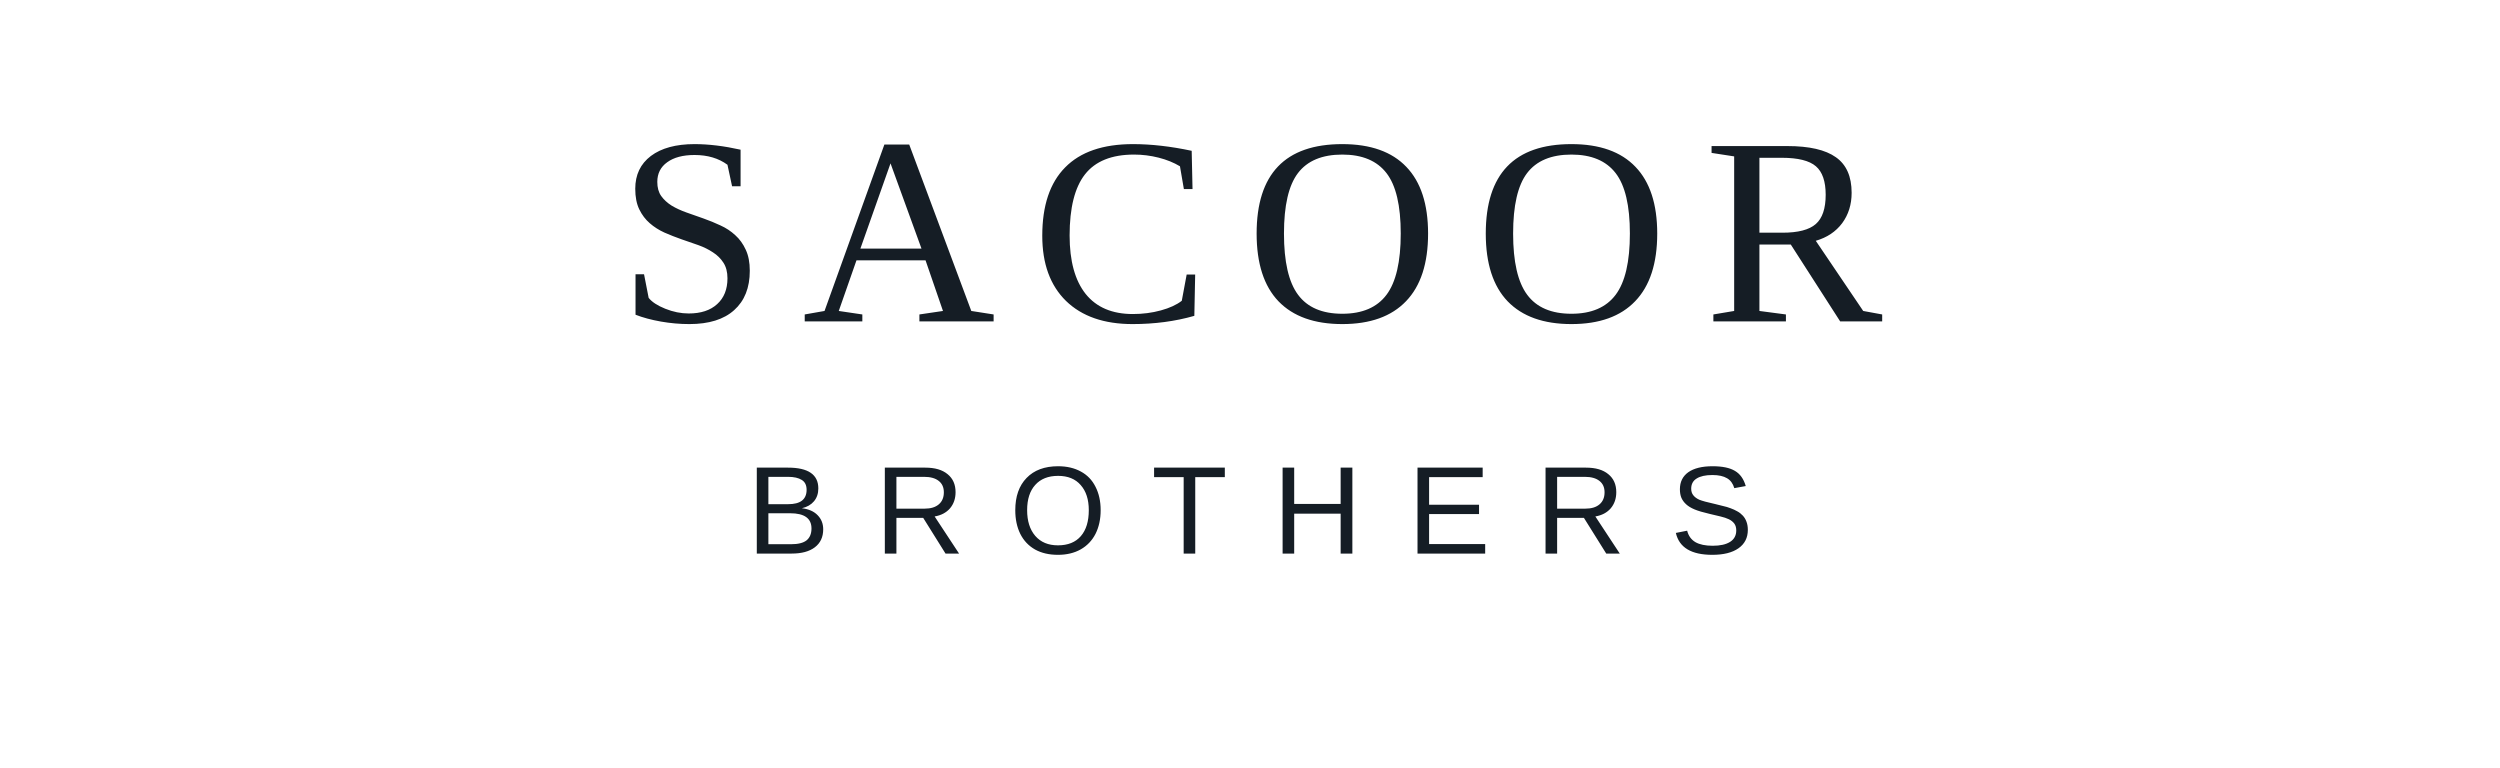
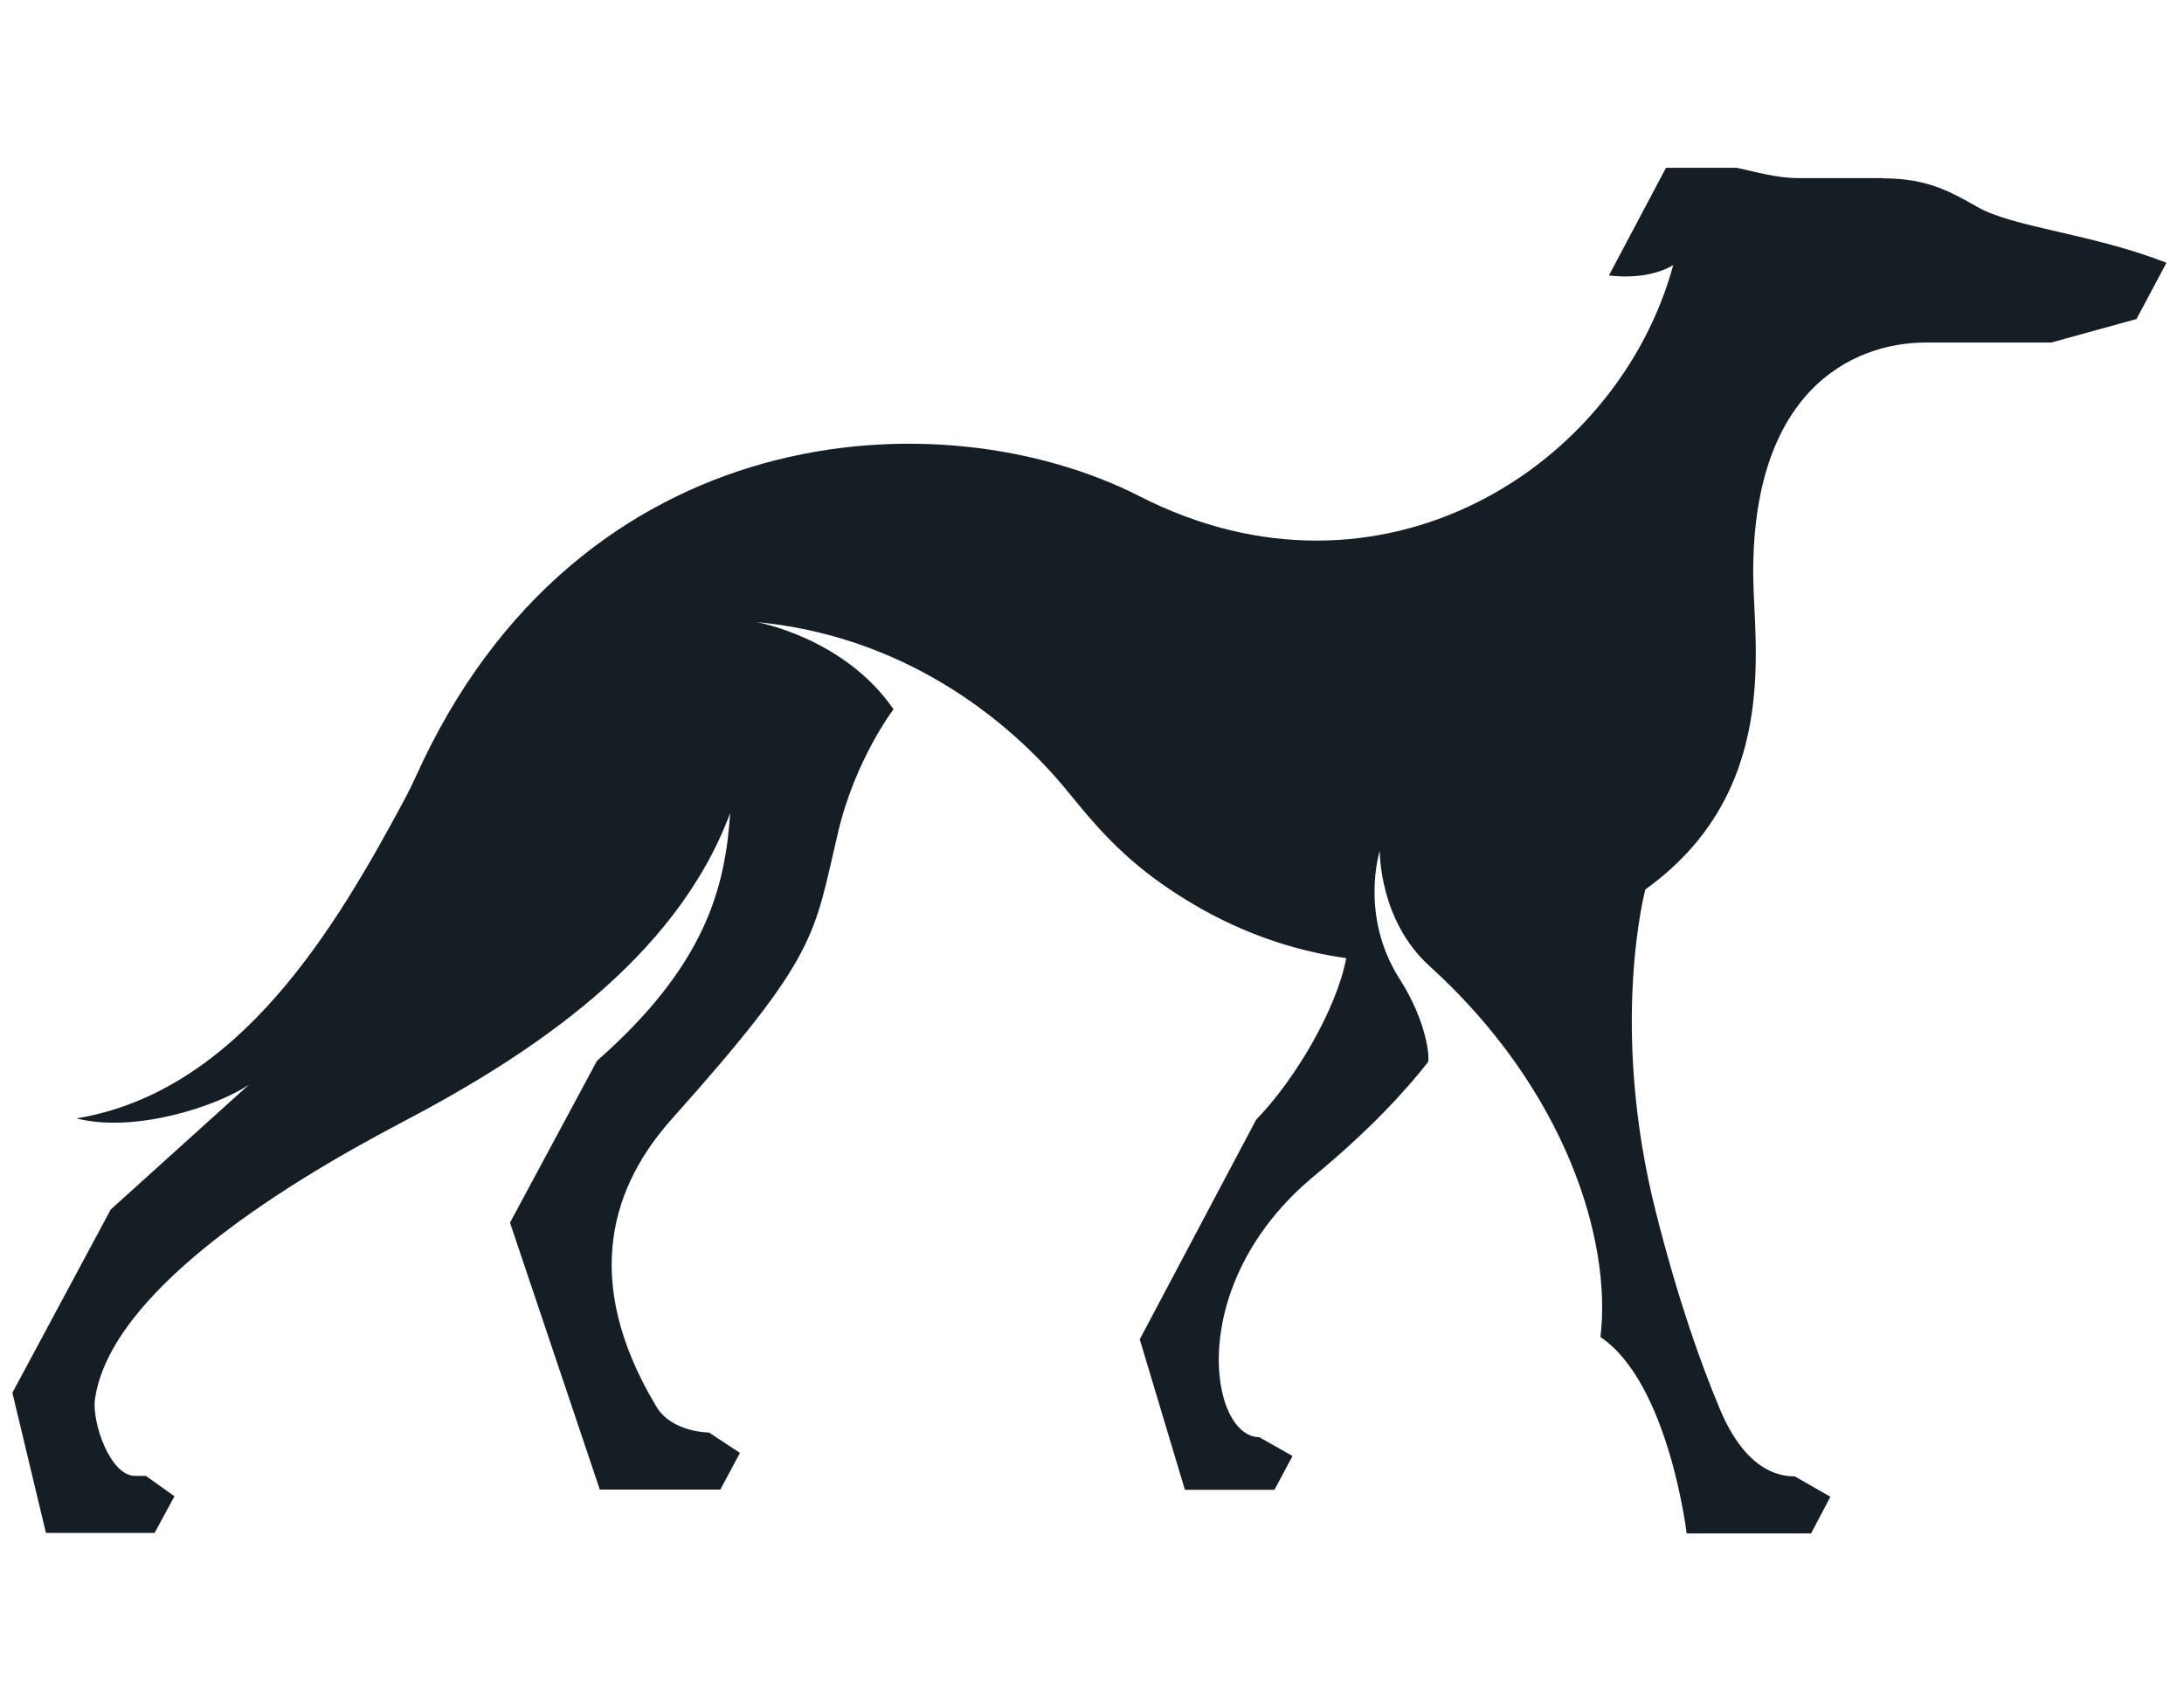
- <svg xmlns="http://www.w3.org/2000/svg" width="280" height="86" viewBox="0 0 280 86" role="img" aria-label="Sacoor Brothers">
-   <text x="140" y="36" text-anchor="middle" fill="#151D25" font-family="Georgia, 'Times New Roman', serif" font-size="30" letter-spacing="4">SACOOR</text>
-   <text x="140" y="62" text-anchor="middle" fill="#151D25" font-family="Arial, Helvetica, sans-serif" font-size="14" letter-spacing="5">BROTHERS</text>
+ <svg xmlns="http://www.w3.org/2000/svg" viewBox="0 0 846.2 659" version="1.1">
+   <defs>
+     <style>
+       .cls-1 {
+         fill: #151D25;
+       }
+     </style>
+   </defs>
+   <g>
+     <g id="Layer_1">
+       <g id="BRAND">
+         <path d="M729.7,69h-33.1c-7.9,0-16-2.3-23.7-4h-27.4l-22.1,41.7s14.4,2.3,24.9-4c-21.4,78.7-113.5,137.2-206.7,89.6-77.2-39.4-217.7-30.9-280.5,108.6-1.4,3.1-2.9,6.1-4.5,9.1-26.1,48.5-63.6,112.9-127,123.3,23.1,5.9,55.3-5.1,66.9-13.1l-53.6,48.4-38.1,71,13,54.3h42.1l7.7-14.2-11.1-7.9h-4.2c-9.7,0-16.8-21-15.5-29.8,5.9-40.4,69.2-81.1,118.8-107.1,49.6-26,106.2-63.1,127.3-119.9-1.9,28.9-9.5,59-51.6,96l-33.7,62.7,34.8,103.4h46.7l7.6-14.2-12-7.9s-14.3,0-20.3-9.9c-30.1-50-16.6-86.5,6.1-111.8,56.8-63.6,54.7-70.5,64.2-110.8,6.7-28.4,21.5-47.7,21.5-47.7-19.1-27.8-53.1-33.8-53.1-33.8,55.4,5.2,96.5,36,120.8,65.9,10.1,12.4,21,25.6,40.3,38.3,13.4,8.9,36.3,21.7,67.4,26-3.6,19.4-19.6,46.9-34.9,62.6l-45.1,85.1,17.5,58.3h34.7l7-13.1-12.9-7.3c-19.2,0-29.3-59.4,21.4-101.3,20.9-17.3,34.9-32.4,43.9-43.9.9-1.2-.2-15.6-10.9-32.3-15.7-24.6-7.7-49.7-7.7-49.7,0,0-.4,26.9,19.3,44.7,52.5,47.6,70.7,106,66.2,143.7,26.5,17.9,33.4,76.1,33.4,76.1h48.2l7.5-14.2-13.8-7.9c-18.8,0-27.5-22.4-29.7-27.7-6.9-16.6-15.6-41-24.1-74.6-18.3-72.2-4.1-125.1-4.1-125.1,52.3-37.6,42.1-94,41.8-121-.7-71.3,37.5-90.9,67-90.9h48.5s33-9.1,33-9.1l11.6-21.8c-29.2-11.4-59.3-13.6-73.4-21.7-10.7-6.1-19.6-11-36.3-11h0Z" class="cls-1" />
+       </g>
+     </g>
+   </g>
</svg>
